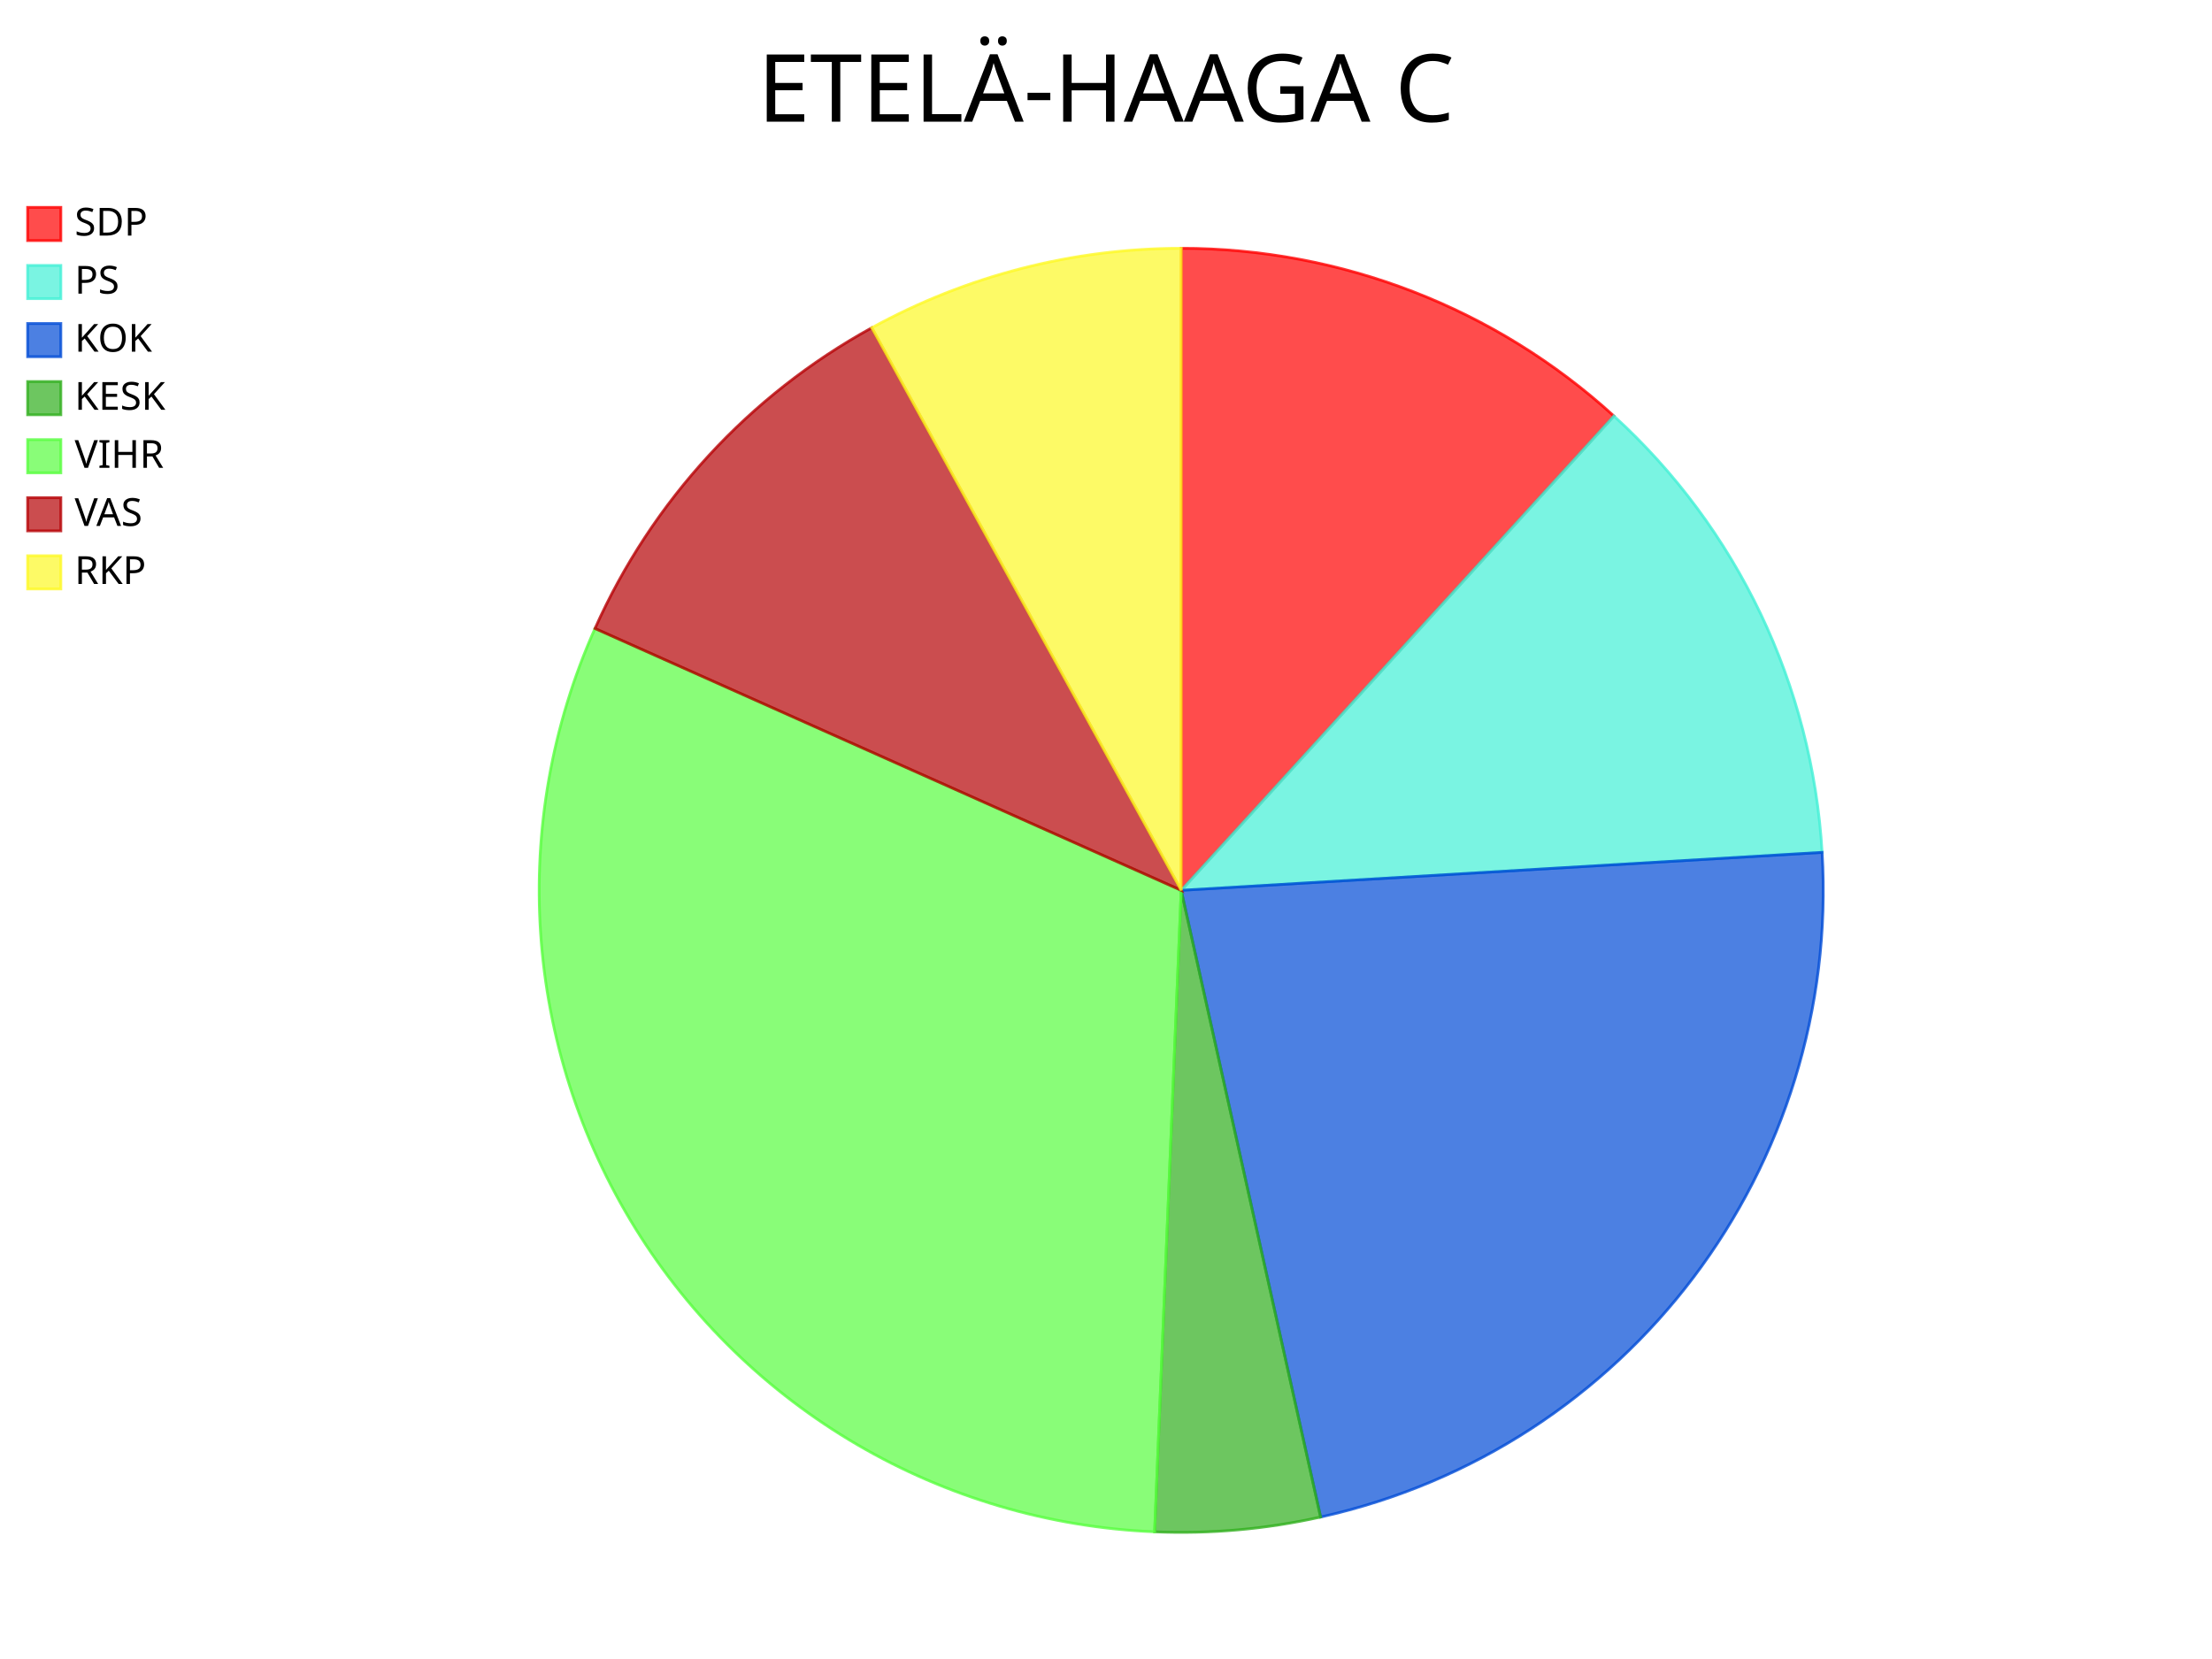
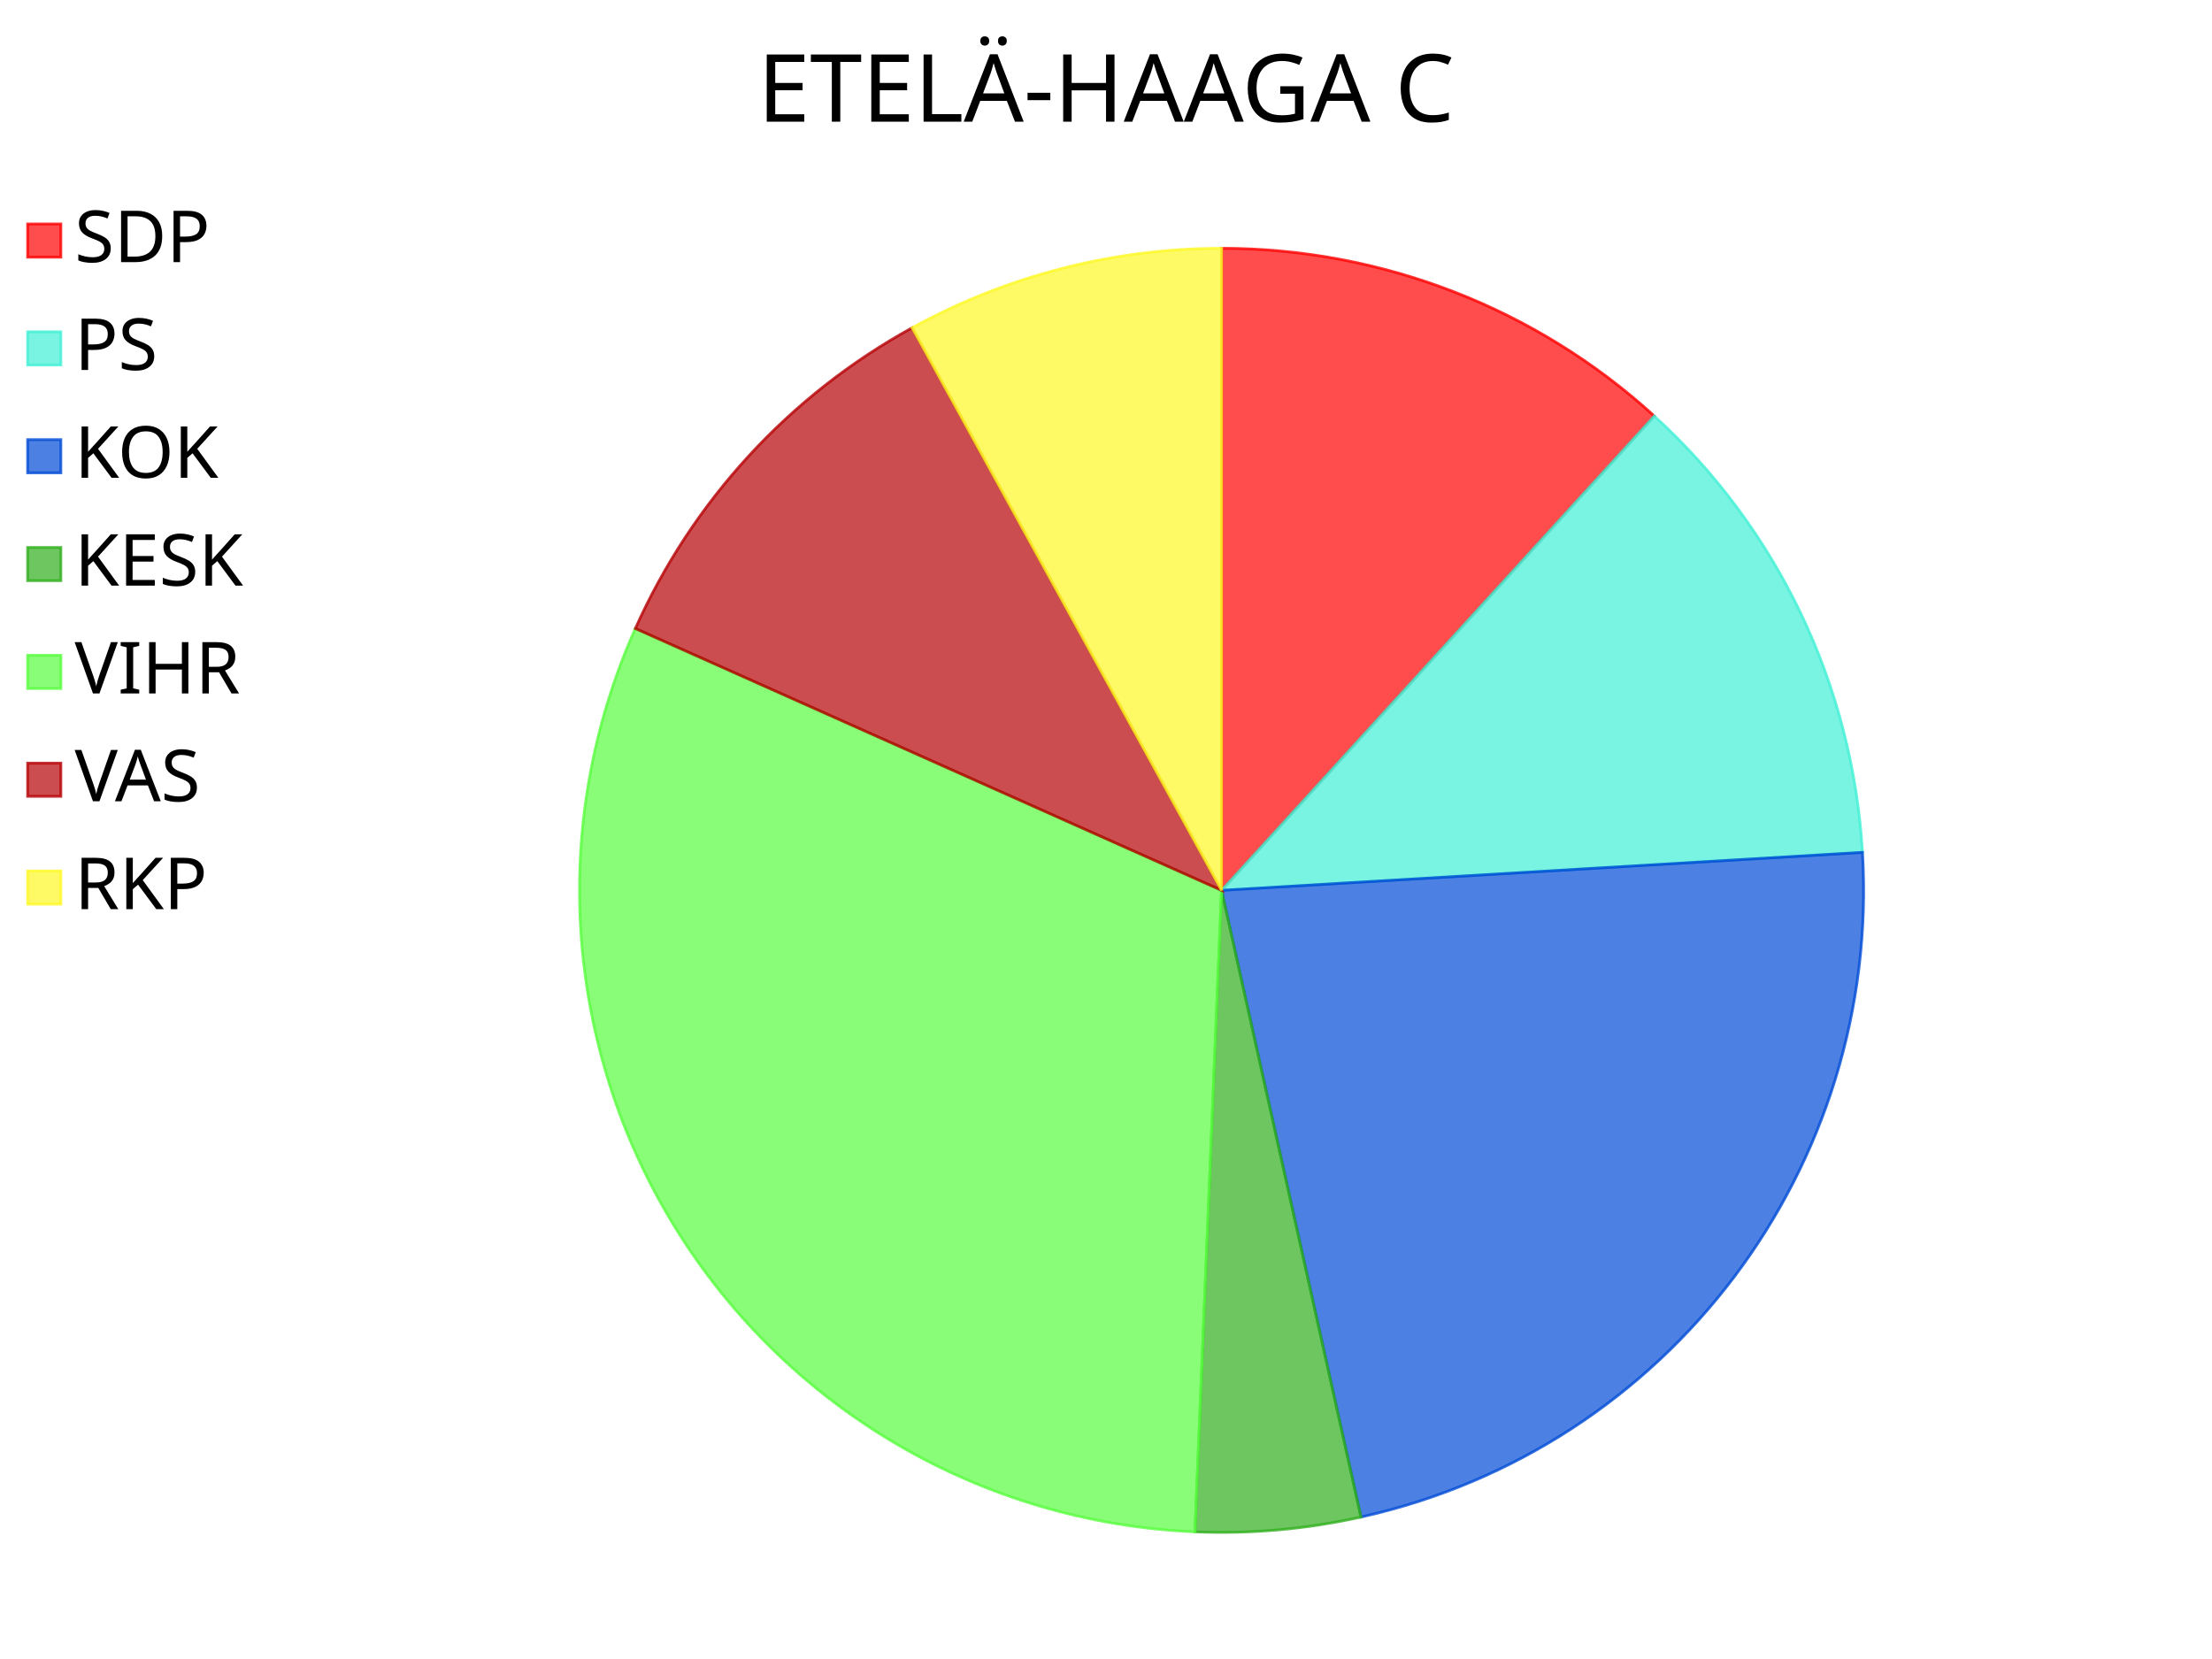
- <svg xmlns="http://www.w3.org/2000/svg" class="pygal-chart" id="chart-9e20b0be-9f77-46e5-9e18-b730aa8b7bb0" viewBox="0 0 800 600">
+ <svg xmlns="http://www.w3.org/2000/svg" class="pygal-chart" id="chart-1c2408b2-4953-446e-bf60-b5d4a7a711a2" viewBox="0 0 800 600">
  <defs>
-     <style type="text/css">#chart-9e20b0be-9f77-46e5-9e18-b730aa8b7bb0{-webkit-user-select:none;-webkit-font-smoothing:antialiased;font-family:Poppins}#chart-9e20b0be-9f77-46e5-9e18-b730aa8b7bb0 .title{font-family:Poppins;font-size:34px}#chart-9e20b0be-9f77-46e5-9e18-b730aa8b7bb0 .legends .legend text{font-family:Poppins;font-size:14px}#chart-9e20b0be-9f77-46e5-9e18-b730aa8b7bb0 .axis text{font-family:Poppins;font-size:10px}#chart-9e20b0be-9f77-46e5-9e18-b730aa8b7bb0 .axis text.major{font-family:Poppins;font-size:10px}#chart-9e20b0be-9f77-46e5-9e18-b730aa8b7bb0 .text-overlay text.value{font-family:Poppins;font-size:16px}#chart-9e20b0be-9f77-46e5-9e18-b730aa8b7bb0 .text-overlay text.label{font-family:Poppins;font-size:10px}#chart-9e20b0be-9f77-46e5-9e18-b730aa8b7bb0 .tooltip{font-family:Poppins;font-size:14px}#chart-9e20b0be-9f77-46e5-9e18-b730aa8b7bb0 text.no_data{font-family:Poppins;font-size:64px}
- #chart-9e20b0be-9f77-46e5-9e18-b730aa8b7bb0{background-color:#ffffff}#chart-9e20b0be-9f77-46e5-9e18-b730aa8b7bb0 path,#chart-9e20b0be-9f77-46e5-9e18-b730aa8b7bb0 line,#chart-9e20b0be-9f77-46e5-9e18-b730aa8b7bb0 rect,#chart-9e20b0be-9f77-46e5-9e18-b730aa8b7bb0 circle{-webkit-transition:300ms ease-in;-moz-transition:300ms ease-in;transition:300ms ease-in}#chart-9e20b0be-9f77-46e5-9e18-b730aa8b7bb0 .graph &gt; .background{fill:#ffffff}#chart-9e20b0be-9f77-46e5-9e18-b730aa8b7bb0 .plot &gt; .background{fill:#ffffff}#chart-9e20b0be-9f77-46e5-9e18-b730aa8b7bb0 .graph{fill:#000000}#chart-9e20b0be-9f77-46e5-9e18-b730aa8b7bb0 text.no_data{fill:#000000}#chart-9e20b0be-9f77-46e5-9e18-b730aa8b7bb0 .title{fill:#000000}#chart-9e20b0be-9f77-46e5-9e18-b730aa8b7bb0 .legends .legend text{fill:#000000}#chart-9e20b0be-9f77-46e5-9e18-b730aa8b7bb0 .legends .legend:hover text{fill:#000000}#chart-9e20b0be-9f77-46e5-9e18-b730aa8b7bb0 .axis .line{stroke:#000000}#chart-9e20b0be-9f77-46e5-9e18-b730aa8b7bb0 .axis .guide.line{stroke:#000000}#chart-9e20b0be-9f77-46e5-9e18-b730aa8b7bb0 .axis .major.line{stroke:#000000}#chart-9e20b0be-9f77-46e5-9e18-b730aa8b7bb0 .axis text.major{fill:#000000}#chart-9e20b0be-9f77-46e5-9e18-b730aa8b7bb0 .axis.y .guides:hover .guide.line,#chart-9e20b0be-9f77-46e5-9e18-b730aa8b7bb0 .line-graph .axis.x .guides:hover .guide.line,#chart-9e20b0be-9f77-46e5-9e18-b730aa8b7bb0 .stackedline-graph .axis.x .guides:hover .guide.line,#chart-9e20b0be-9f77-46e5-9e18-b730aa8b7bb0 .xy-graph .axis.x .guides:hover .guide.line{stroke:#000000}#chart-9e20b0be-9f77-46e5-9e18-b730aa8b7bb0 .axis .guides:hover text{fill:#000000}#chart-9e20b0be-9f77-46e5-9e18-b730aa8b7bb0 .reactive{fill-opacity:.7;stroke-opacity:.8}#chart-9e20b0be-9f77-46e5-9e18-b730aa8b7bb0 .ci{stroke:#000000}#chart-9e20b0be-9f77-46e5-9e18-b730aa8b7bb0 .reactive.active,#chart-9e20b0be-9f77-46e5-9e18-b730aa8b7bb0 .active .reactive{fill-opacity:.9;stroke-opacity:.9;stroke-width:4}#chart-9e20b0be-9f77-46e5-9e18-b730aa8b7bb0 .ci .reactive.active{stroke-width:1.5}#chart-9e20b0be-9f77-46e5-9e18-b730aa8b7bb0 .series text{fill:#000000}#chart-9e20b0be-9f77-46e5-9e18-b730aa8b7bb0 .tooltip rect{fill:#ffffff;stroke:#000000;-webkit-transition:opacity 300ms ease-in;-moz-transition:opacity 300ms ease-in;transition:opacity 300ms ease-in}#chart-9e20b0be-9f77-46e5-9e18-b730aa8b7bb0 .tooltip .label{fill:#000000}#chart-9e20b0be-9f77-46e5-9e18-b730aa8b7bb0 .tooltip .label{fill:#000000}#chart-9e20b0be-9f77-46e5-9e18-b730aa8b7bb0 .tooltip .legend{font-size:.8em;fill:#000000}#chart-9e20b0be-9f77-46e5-9e18-b730aa8b7bb0 .tooltip .x_label{font-size:.6em;fill:#000000}#chart-9e20b0be-9f77-46e5-9e18-b730aa8b7bb0 .tooltip .xlink{font-size:.5em;text-decoration:underline}#chart-9e20b0be-9f77-46e5-9e18-b730aa8b7bb0 .tooltip .value{font-size:1.5em}#chart-9e20b0be-9f77-46e5-9e18-b730aa8b7bb0 .bound{font-size:.5em}#chart-9e20b0be-9f77-46e5-9e18-b730aa8b7bb0 .max-value{font-size:.75em;fill:#000000}#chart-9e20b0be-9f77-46e5-9e18-b730aa8b7bb0 .map-element{fill:#ffffff;stroke:#000000 !important}#chart-9e20b0be-9f77-46e5-9e18-b730aa8b7bb0 .map-element .reactive{fill-opacity:inherit;stroke-opacity:inherit}#chart-9e20b0be-9f77-46e5-9e18-b730aa8b7bb0 .color-0,#chart-9e20b0be-9f77-46e5-9e18-b730aa8b7bb0 .color-0 a:visited{stroke:#ff0000;fill:#ff0000}#chart-9e20b0be-9f77-46e5-9e18-b730aa8b7bb0 .color-1,#chart-9e20b0be-9f77-46e5-9e18-b730aa8b7bb0 .color-1 a:visited{stroke:#42f0d6;fill:#42f0d6}#chart-9e20b0be-9f77-46e5-9e18-b730aa8b7bb0 .color-2,#chart-9e20b0be-9f77-46e5-9e18-b730aa8b7bb0 .color-2 a:visited{stroke:#004bd6;fill:#004bd6}#chart-9e20b0be-9f77-46e5-9e18-b730aa8b7bb0 .color-3,#chart-9e20b0be-9f77-46e5-9e18-b730aa8b7bb0 .color-3 a:visited{stroke:#30af1d;fill:#30af1d}#chart-9e20b0be-9f77-46e5-9e18-b730aa8b7bb0 .color-4,#chart-9e20b0be-9f77-46e5-9e18-b730aa8b7bb0 .color-4 a:visited{stroke:#58fd3f;fill:#58fd3f}#chart-9e20b0be-9f77-46e5-9e18-b730aa8b7bb0 .color-5,#chart-9e20b0be-9f77-46e5-9e18-b730aa8b7bb0 .color-5 a:visited{stroke:#b60205;fill:#b60205}#chart-9e20b0be-9f77-46e5-9e18-b730aa8b7bb0 .color-6,#chart-9e20b0be-9f77-46e5-9e18-b730aa8b7bb0 .color-6 a:visited{stroke:#fdf926;fill:#fdf926}#chart-9e20b0be-9f77-46e5-9e18-b730aa8b7bb0 .text-overlay .color-0 text{fill:black}#chart-9e20b0be-9f77-46e5-9e18-b730aa8b7bb0 .text-overlay .color-1 text{fill:black}#chart-9e20b0be-9f77-46e5-9e18-b730aa8b7bb0 .text-overlay .color-2 text{fill:black}#chart-9e20b0be-9f77-46e5-9e18-b730aa8b7bb0 .text-overlay .color-3 text{fill:black}#chart-9e20b0be-9f77-46e5-9e18-b730aa8b7bb0 .text-overlay .color-4 text{fill:black}#chart-9e20b0be-9f77-46e5-9e18-b730aa8b7bb0 .text-overlay .color-5 text{fill:black}#chart-9e20b0be-9f77-46e5-9e18-b730aa8b7bb0 .text-overlay .color-6 text{fill:black}
- #chart-9e20b0be-9f77-46e5-9e18-b730aa8b7bb0 text.no_data{text-anchor:middle}#chart-9e20b0be-9f77-46e5-9e18-b730aa8b7bb0 .guide.line{fill:none}#chart-9e20b0be-9f77-46e5-9e18-b730aa8b7bb0 .centered{text-anchor:middle}#chart-9e20b0be-9f77-46e5-9e18-b730aa8b7bb0 .title{text-anchor:middle}#chart-9e20b0be-9f77-46e5-9e18-b730aa8b7bb0 .legends .legend text{fill-opacity:1}#chart-9e20b0be-9f77-46e5-9e18-b730aa8b7bb0 .axis.x text{text-anchor:middle}#chart-9e20b0be-9f77-46e5-9e18-b730aa8b7bb0 .axis.x:not(.web) text[transform]{text-anchor:start}#chart-9e20b0be-9f77-46e5-9e18-b730aa8b7bb0 .axis.x:not(.web) text[transform].backwards{text-anchor:end}#chart-9e20b0be-9f77-46e5-9e18-b730aa8b7bb0 .axis.y text{text-anchor:end}#chart-9e20b0be-9f77-46e5-9e18-b730aa8b7bb0 .axis.y text[transform].backwards{text-anchor:start}#chart-9e20b0be-9f77-46e5-9e18-b730aa8b7bb0 .axis.y2 text{text-anchor:start}#chart-9e20b0be-9f77-46e5-9e18-b730aa8b7bb0 .axis.y2 text[transform].backwards{text-anchor:end}#chart-9e20b0be-9f77-46e5-9e18-b730aa8b7bb0 .axis .guide.line{stroke-dasharray:4,4}#chart-9e20b0be-9f77-46e5-9e18-b730aa8b7bb0 .axis .major.guide.line{stroke-dasharray:6,6}#chart-9e20b0be-9f77-46e5-9e18-b730aa8b7bb0 .horizontal .axis.y .guide.line,#chart-9e20b0be-9f77-46e5-9e18-b730aa8b7bb0 .horizontal .axis.y2 .guide.line,#chart-9e20b0be-9f77-46e5-9e18-b730aa8b7bb0 .vertical .axis.x .guide.line{opacity:0}#chart-9e20b0be-9f77-46e5-9e18-b730aa8b7bb0 .horizontal .axis.always_show .guide.line,#chart-9e20b0be-9f77-46e5-9e18-b730aa8b7bb0 .vertical .axis.always_show .guide.line{opacity:1 !important}#chart-9e20b0be-9f77-46e5-9e18-b730aa8b7bb0 .axis.y .guides:hover .guide.line,#chart-9e20b0be-9f77-46e5-9e18-b730aa8b7bb0 .axis.y2 .guides:hover .guide.line,#chart-9e20b0be-9f77-46e5-9e18-b730aa8b7bb0 .axis.x .guides:hover .guide.line{opacity:1}#chart-9e20b0be-9f77-46e5-9e18-b730aa8b7bb0 .axis .guides:hover text{opacity:1}#chart-9e20b0be-9f77-46e5-9e18-b730aa8b7bb0 .nofill{fill:none}#chart-9e20b0be-9f77-46e5-9e18-b730aa8b7bb0 .subtle-fill{fill-opacity:.2}#chart-9e20b0be-9f77-46e5-9e18-b730aa8b7bb0 .dot{stroke-width:1px;fill-opacity:1}#chart-9e20b0be-9f77-46e5-9e18-b730aa8b7bb0 .dot.active{stroke-width:5px}#chart-9e20b0be-9f77-46e5-9e18-b730aa8b7bb0 .dot.negative{fill:transparent}#chart-9e20b0be-9f77-46e5-9e18-b730aa8b7bb0 text,#chart-9e20b0be-9f77-46e5-9e18-b730aa8b7bb0 tspan{stroke:none !important}#chart-9e20b0be-9f77-46e5-9e18-b730aa8b7bb0 .series text.active{opacity:1}#chart-9e20b0be-9f77-46e5-9e18-b730aa8b7bb0 .tooltip rect{fill-opacity:.95;stroke-width:.5}#chart-9e20b0be-9f77-46e5-9e18-b730aa8b7bb0 .tooltip text{fill-opacity:1}#chart-9e20b0be-9f77-46e5-9e18-b730aa8b7bb0 .showable{visibility:hidden}#chart-9e20b0be-9f77-46e5-9e18-b730aa8b7bb0 .showable.shown{visibility:visible}#chart-9e20b0be-9f77-46e5-9e18-b730aa8b7bb0 .gauge-background{fill:rgba(229,229,229,1);stroke:none}#chart-9e20b0be-9f77-46e5-9e18-b730aa8b7bb0 .bg-lines{stroke:#ffffff;stroke-width:2px}</style>
+     <style type="text/css">#chart-1c2408b2-4953-446e-bf60-b5d4a7a711a2{-webkit-user-select:none;-webkit-font-smoothing:antialiased;font-family:Poppins}#chart-1c2408b2-4953-446e-bf60-b5d4a7a711a2 .title{font-family:Poppins;font-size:34px}#chart-1c2408b2-4953-446e-bf60-b5d4a7a711a2 .legends .legend text{font-family:Poppins;font-size:26px}#chart-1c2408b2-4953-446e-bf60-b5d4a7a711a2 .axis text{font-family:Poppins;font-size:26px}#chart-1c2408b2-4953-446e-bf60-b5d4a7a711a2 .axis text.major{font-family:Poppins;font-size:10px}#chart-1c2408b2-4953-446e-bf60-b5d4a7a711a2 .text-overlay text.value{font-family:Poppins;font-size:26px}#chart-1c2408b2-4953-446e-bf60-b5d4a7a711a2 .text-overlay text.label{font-family:Poppins;font-size:26px}#chart-1c2408b2-4953-446e-bf60-b5d4a7a711a2 .tooltip{font-family:Poppins;font-size:14px}#chart-1c2408b2-4953-446e-bf60-b5d4a7a711a2 text.no_data{font-family:Poppins;font-size:64px}
+ #chart-1c2408b2-4953-446e-bf60-b5d4a7a711a2{background-color:#ffffff}#chart-1c2408b2-4953-446e-bf60-b5d4a7a711a2 path,#chart-1c2408b2-4953-446e-bf60-b5d4a7a711a2 line,#chart-1c2408b2-4953-446e-bf60-b5d4a7a711a2 rect,#chart-1c2408b2-4953-446e-bf60-b5d4a7a711a2 circle{-webkit-transition:300ms ease-in;-moz-transition:300ms ease-in;transition:300ms ease-in}#chart-1c2408b2-4953-446e-bf60-b5d4a7a711a2 .graph &gt; .background{fill:#ffffff}#chart-1c2408b2-4953-446e-bf60-b5d4a7a711a2 .plot &gt; .background{fill:#ffffff}#chart-1c2408b2-4953-446e-bf60-b5d4a7a711a2 .graph{fill:#000000}#chart-1c2408b2-4953-446e-bf60-b5d4a7a711a2 text.no_data{fill:#000000}#chart-1c2408b2-4953-446e-bf60-b5d4a7a711a2 .title{fill:#000000}#chart-1c2408b2-4953-446e-bf60-b5d4a7a711a2 .legends .legend text{fill:#000000}#chart-1c2408b2-4953-446e-bf60-b5d4a7a711a2 .legends .legend:hover text{fill:#000000}#chart-1c2408b2-4953-446e-bf60-b5d4a7a711a2 .axis .line{stroke:#000000}#chart-1c2408b2-4953-446e-bf60-b5d4a7a711a2 .axis .guide.line{stroke:#000000}#chart-1c2408b2-4953-446e-bf60-b5d4a7a711a2 .axis .major.line{stroke:#000000}#chart-1c2408b2-4953-446e-bf60-b5d4a7a711a2 .axis text.major{fill:#000000}#chart-1c2408b2-4953-446e-bf60-b5d4a7a711a2 .axis.y .guides:hover .guide.line,#chart-1c2408b2-4953-446e-bf60-b5d4a7a711a2 .line-graph .axis.x .guides:hover .guide.line,#chart-1c2408b2-4953-446e-bf60-b5d4a7a711a2 .stackedline-graph .axis.x .guides:hover .guide.line,#chart-1c2408b2-4953-446e-bf60-b5d4a7a711a2 .xy-graph .axis.x .guides:hover .guide.line{stroke:#000000}#chart-1c2408b2-4953-446e-bf60-b5d4a7a711a2 .axis .guides:hover text{fill:#000000}#chart-1c2408b2-4953-446e-bf60-b5d4a7a711a2 .reactive{fill-opacity:.7;stroke-opacity:.8}#chart-1c2408b2-4953-446e-bf60-b5d4a7a711a2 .ci{stroke:#000000}#chart-1c2408b2-4953-446e-bf60-b5d4a7a711a2 .reactive.active,#chart-1c2408b2-4953-446e-bf60-b5d4a7a711a2 .active .reactive{fill-opacity:.9;stroke-opacity:.9;stroke-width:4}#chart-1c2408b2-4953-446e-bf60-b5d4a7a711a2 .ci .reactive.active{stroke-width:1.5}#chart-1c2408b2-4953-446e-bf60-b5d4a7a711a2 .series text{fill:#000000}#chart-1c2408b2-4953-446e-bf60-b5d4a7a711a2 .tooltip rect{fill:#ffffff;stroke:#000000;-webkit-transition:opacity 300ms ease-in;-moz-transition:opacity 300ms ease-in;transition:opacity 300ms ease-in}#chart-1c2408b2-4953-446e-bf60-b5d4a7a711a2 .tooltip .label{fill:#000000}#chart-1c2408b2-4953-446e-bf60-b5d4a7a711a2 .tooltip .label{fill:#000000}#chart-1c2408b2-4953-446e-bf60-b5d4a7a711a2 .tooltip .legend{font-size:.8em;fill:#000000}#chart-1c2408b2-4953-446e-bf60-b5d4a7a711a2 .tooltip .x_label{font-size:.6em;fill:#000000}#chart-1c2408b2-4953-446e-bf60-b5d4a7a711a2 .tooltip .xlink{font-size:.5em;text-decoration:underline}#chart-1c2408b2-4953-446e-bf60-b5d4a7a711a2 .tooltip .value{font-size:1.5em}#chart-1c2408b2-4953-446e-bf60-b5d4a7a711a2 .bound{font-size:.5em}#chart-1c2408b2-4953-446e-bf60-b5d4a7a711a2 .max-value{font-size:.75em;fill:#000000}#chart-1c2408b2-4953-446e-bf60-b5d4a7a711a2 .map-element{fill:#ffffff;stroke:#000000 !important}#chart-1c2408b2-4953-446e-bf60-b5d4a7a711a2 .map-element .reactive{fill-opacity:inherit;stroke-opacity:inherit}#chart-1c2408b2-4953-446e-bf60-b5d4a7a711a2 .color-0,#chart-1c2408b2-4953-446e-bf60-b5d4a7a711a2 .color-0 a:visited{stroke:#ff0000;fill:#ff0000}#chart-1c2408b2-4953-446e-bf60-b5d4a7a711a2 .color-1,#chart-1c2408b2-4953-446e-bf60-b5d4a7a711a2 .color-1 a:visited{stroke:#42f0d6;fill:#42f0d6}#chart-1c2408b2-4953-446e-bf60-b5d4a7a711a2 .color-2,#chart-1c2408b2-4953-446e-bf60-b5d4a7a711a2 .color-2 a:visited{stroke:#004bd6;fill:#004bd6}#chart-1c2408b2-4953-446e-bf60-b5d4a7a711a2 .color-3,#chart-1c2408b2-4953-446e-bf60-b5d4a7a711a2 .color-3 a:visited{stroke:#30af1d;fill:#30af1d}#chart-1c2408b2-4953-446e-bf60-b5d4a7a711a2 .color-4,#chart-1c2408b2-4953-446e-bf60-b5d4a7a711a2 .color-4 a:visited{stroke:#58fd3f;fill:#58fd3f}#chart-1c2408b2-4953-446e-bf60-b5d4a7a711a2 .color-5,#chart-1c2408b2-4953-446e-bf60-b5d4a7a711a2 .color-5 a:visited{stroke:#b60205;fill:#b60205}#chart-1c2408b2-4953-446e-bf60-b5d4a7a711a2 .color-6,#chart-1c2408b2-4953-446e-bf60-b5d4a7a711a2 .color-6 a:visited{stroke:#fdf926;fill:#fdf926}#chart-1c2408b2-4953-446e-bf60-b5d4a7a711a2 .text-overlay .color-0 text{fill:black}#chart-1c2408b2-4953-446e-bf60-b5d4a7a711a2 .text-overlay .color-1 text{fill:black}#chart-1c2408b2-4953-446e-bf60-b5d4a7a711a2 .text-overlay .color-2 text{fill:black}#chart-1c2408b2-4953-446e-bf60-b5d4a7a711a2 .text-overlay .color-3 text{fill:black}#chart-1c2408b2-4953-446e-bf60-b5d4a7a711a2 .text-overlay .color-4 text{fill:black}#chart-1c2408b2-4953-446e-bf60-b5d4a7a711a2 .text-overlay .color-5 text{fill:black}#chart-1c2408b2-4953-446e-bf60-b5d4a7a711a2 .text-overlay .color-6 text{fill:black}
+ #chart-1c2408b2-4953-446e-bf60-b5d4a7a711a2 text.no_data{text-anchor:middle}#chart-1c2408b2-4953-446e-bf60-b5d4a7a711a2 .guide.line{fill:none}#chart-1c2408b2-4953-446e-bf60-b5d4a7a711a2 .centered{text-anchor:middle}#chart-1c2408b2-4953-446e-bf60-b5d4a7a711a2 .title{text-anchor:middle}#chart-1c2408b2-4953-446e-bf60-b5d4a7a711a2 .legends .legend text{fill-opacity:1}#chart-1c2408b2-4953-446e-bf60-b5d4a7a711a2 .axis.x text{text-anchor:middle}#chart-1c2408b2-4953-446e-bf60-b5d4a7a711a2 .axis.x:not(.web) text[transform]{text-anchor:start}#chart-1c2408b2-4953-446e-bf60-b5d4a7a711a2 .axis.x:not(.web) text[transform].backwards{text-anchor:end}#chart-1c2408b2-4953-446e-bf60-b5d4a7a711a2 .axis.y text{text-anchor:end}#chart-1c2408b2-4953-446e-bf60-b5d4a7a711a2 .axis.y text[transform].backwards{text-anchor:start}#chart-1c2408b2-4953-446e-bf60-b5d4a7a711a2 .axis.y2 text{text-anchor:start}#chart-1c2408b2-4953-446e-bf60-b5d4a7a711a2 .axis.y2 text[transform].backwards{text-anchor:end}#chart-1c2408b2-4953-446e-bf60-b5d4a7a711a2 .axis .guide.line{stroke-dasharray:4,4}#chart-1c2408b2-4953-446e-bf60-b5d4a7a711a2 .axis .major.guide.line{stroke-dasharray:6,6}#chart-1c2408b2-4953-446e-bf60-b5d4a7a711a2 .horizontal .axis.y .guide.line,#chart-1c2408b2-4953-446e-bf60-b5d4a7a711a2 .horizontal .axis.y2 .guide.line,#chart-1c2408b2-4953-446e-bf60-b5d4a7a711a2 .vertical .axis.x .guide.line{opacity:0}#chart-1c2408b2-4953-446e-bf60-b5d4a7a711a2 .horizontal .axis.always_show .guide.line,#chart-1c2408b2-4953-446e-bf60-b5d4a7a711a2 .vertical .axis.always_show .guide.line{opacity:1 !important}#chart-1c2408b2-4953-446e-bf60-b5d4a7a711a2 .axis.y .guides:hover .guide.line,#chart-1c2408b2-4953-446e-bf60-b5d4a7a711a2 .axis.y2 .guides:hover .guide.line,#chart-1c2408b2-4953-446e-bf60-b5d4a7a711a2 .axis.x .guides:hover .guide.line{opacity:1}#chart-1c2408b2-4953-446e-bf60-b5d4a7a711a2 .axis .guides:hover text{opacity:1}#chart-1c2408b2-4953-446e-bf60-b5d4a7a711a2 .nofill{fill:none}#chart-1c2408b2-4953-446e-bf60-b5d4a7a711a2 .subtle-fill{fill-opacity:.2}#chart-1c2408b2-4953-446e-bf60-b5d4a7a711a2 .dot{stroke-width:1px;fill-opacity:1}#chart-1c2408b2-4953-446e-bf60-b5d4a7a711a2 .dot.active{stroke-width:5px}#chart-1c2408b2-4953-446e-bf60-b5d4a7a711a2 .dot.negative{fill:transparent}#chart-1c2408b2-4953-446e-bf60-b5d4a7a711a2 text,#chart-1c2408b2-4953-446e-bf60-b5d4a7a711a2 tspan{stroke:none !important}#chart-1c2408b2-4953-446e-bf60-b5d4a7a711a2 .series text.active{opacity:1}#chart-1c2408b2-4953-446e-bf60-b5d4a7a711a2 .tooltip rect{fill-opacity:.95;stroke-width:.5}#chart-1c2408b2-4953-446e-bf60-b5d4a7a711a2 .tooltip text{fill-opacity:1}#chart-1c2408b2-4953-446e-bf60-b5d4a7a711a2 .showable{visibility:hidden}#chart-1c2408b2-4953-446e-bf60-b5d4a7a711a2 .showable.shown{visibility:visible}#chart-1c2408b2-4953-446e-bf60-b5d4a7a711a2 .gauge-background{fill:rgba(229,229,229,1);stroke:none}#chart-1c2408b2-4953-446e-bf60-b5d4a7a711a2 .bg-lines{stroke:#ffffff;stroke-width:2px}</style>
  </defs>
  <g class="graph pie-graph vertical">
    <rect class="background" height="600" width="800" x="0" y="0" />
-     <g class="plot" transform="translate(75, 64)">
-       <rect class="background" height="516" width="704.4" x="0" y="0" />
+     <g class="plot" transform="translate(104, 64)">
+       <rect class="background" height="516" width="675.6" x="0" y="0" />
      <g class="series serie-0 color-0">
        <g class="slices">
          <g class="slice">
-             <path class="slice reactive tooltip-trigger" d="M352.2 25.8 A232.2 232.2 0 0 1 508.692 86.457 L352.2 258 A0 0 0 0 0 352.2 258 z" />
+             <path class="slice reactive tooltip-trigger" d="M337.8 25.8 A232.2 232.2 0 0 1 494.292 86.457 L337.8 258 A0 0 0 0 0 337.8 258 z" />
          </g>
        </g>
      </g>
      <g class="series serie-1 color-1">
        <g class="slices">
          <g class="slice">
-             <path class="slice reactive tooltip-trigger" d="M508.692 86.457 A232.2 232.2 0 0 1 583.994 244.27 L352.2 258 A0 0 0 0 0 352.2 258 z" />
+             <path class="slice reactive tooltip-trigger" d="M494.292 86.457 A232.2 232.2 0 0 1 569.594 244.27 L337.8 258 A0 0 0 0 0 337.8 258 z" />
          </g>
        </g>
      </g>
      <g class="series serie-2 color-2">
        <g class="slices">
          <g class="slice">
-             <path class="slice reactive tooltip-trigger" d="M583.994 244.27 A232.2 232.2 0 0 1 402.625 484.659 L352.2 258 A0 0 0 0 0 352.2 258 z" />
+             <path class="slice reactive tooltip-trigger" d="M569.594 244.27 A232.2 232.2 0 0 1 388.225 484.659 L337.8 258 A0 0 0 0 0 337.8 258 z" />
          </g>
        </g>
      </g>
      <g class="series serie-3 color-3">
        <g class="slices">
          <g class="slice">
-             <path class="slice reactive tooltip-trigger" d="M402.625 484.659 A232.2 232.2 0 0 1 342.586 490.001 L352.2 258 A0 0 0 0 0 352.2 258 z" />
+             <path class="slice reactive tooltip-trigger" d="M388.225 484.659 A232.2 232.2 0 0 1 328.186 490.001 L337.8 258 A0 0 0 0 0 337.8 258 z" />
          </g>
        </g>
      </g>
      <g class="series serie-4 color-4">
        <g class="slices">
          <g class="slice">
-             <path class="slice reactive tooltip-trigger" d="M342.586 490.001 A232.2 232.2 0 0 1 140.187 163.305 L352.2 258 A0 0 0 0 0 352.2 258 z" />
+             <path class="slice reactive tooltip-trigger" d="M328.186 490.001 A232.2 232.2 0 0 1 125.787 163.305 L337.8 258 A0 0 0 0 0 337.8 258 z" />
          </g>
        </g>
      </g>
      <g class="series serie-5 color-5">
        <g class="slices">
          <g class="slice">
-             <path class="slice reactive tooltip-trigger" d="M140.187 163.305 A232.2 232.2 0 0 1 240.289 54.548 L352.2 258 A0 0 0 0 0 352.2 258 z" />
+             <path class="slice reactive tooltip-trigger" d="M125.787 163.305 A232.2 232.2 0 0 1 225.889 54.548 L337.8 258 A0 0 0 0 0 337.8 258 z" />
          </g>
        </g>
      </g>
      <g class="series serie-6 color-6">
        <g class="slices">
          <g class="slice">
-             <path class="slice reactive tooltip-trigger" d="M240.289 54.548 A232.2 232.2 0 0 1 352.2 25.8 L352.2 258 A0 0 0 0 0 352.2 258 z" />
+             <path class="slice reactive tooltip-trigger" d="M225.889 54.548 A232.2 232.2 0 0 1 337.8 25.8 L337.8 258 A0 0 0 0 0 337.8 258 z" />
          </g>
        </g>
      </g>
    </g>
    <g class="titles">
      <text class="title plot_title" x="400.0" y="44">ETELÄ-HAAGA C</text>
    </g>
-     <g class="plot overlay" transform="translate(75, 64)">
+     <g class="plot overlay" transform="translate(104, 64)">
      <g class="series serie-0 color-0" />
      <g class="series serie-1 color-1" />
      <g class="series serie-2 color-2" />
      <g class="series serie-3 color-3" />
      <g class="series serie-4 color-4" />
      <g class="series serie-5 color-5" />
      <g class="series serie-6 color-6" />
    </g>
-     <g class="plot text-overlay" transform="translate(75, 64)">
+     <g class="plot text-overlay" transform="translate(104, 64)">
      <g class="series serie-0 color-0" />
      <g class="series serie-1 color-1" />
      <g class="series serie-2 color-2" />
      <g class="series serie-3 color-3" />
      <g class="series serie-4 color-4" />
      <g class="series serie-5 color-5" />
      <g class="series serie-6 color-6" />
    </g>
-     <g class="plot tooltip-overlay" transform="translate(75, 64)">
+     <g class="plot tooltip-overlay" transform="translate(104, 64)">
      <g class="tooltip" style="opacity: 0" transform="translate(0 0)">
        <rect class="tooltip-box" height="0" rx="0" ry="0" width="0" />
        <g class="text" />
      </g>
    </g>
    <g class="legends" transform="translate(10, 74)">
      <g class="legend reactive activate-serie" id="activate-serie-0">
-         <rect class="color-0 reactive" height="12" width="12" x="0.0" y="1.0" />
-         <text x="17.0" y="11.2">SDP</text>
+         <rect class="color-0 reactive" height="12" width="12" x="0.0" y="7.0" />
+         <text x="17.0" y="20.8">SDP</text>
      </g>
      <g class="legend reactive activate-serie" id="activate-serie-1">
-         <rect class="color-1 reactive" height="12" width="12" x="0.0" y="22.0" />
-         <text x="17.0" y="32.2">PS</text>
+         <rect class="color-1 reactive" height="12" width="12" x="0.0" y="46.0" />
+         <text x="17.0" y="59.8">PS</text>
      </g>
      <g class="legend reactive activate-serie" id="activate-serie-2">
-         <rect class="color-2 reactive" height="12" width="12" x="0.0" y="43.0" />
-         <text x="17.0" y="53.2">KOK</text>
+         <rect class="color-2 reactive" height="12" width="12" x="0.0" y="85.0" />
+         <text x="17.0" y="98.8">KOK</text>
      </g>
      <g class="legend reactive activate-serie" id="activate-serie-3">
-         <rect class="color-3 reactive" height="12" width="12" x="0.0" y="64.0" />
-         <text x="17.0" y="74.2">KESK</text>
+         <rect class="color-3 reactive" height="12" width="12" x="0.0" y="124.0" />
+         <text x="17.0" y="137.8">KESK</text>
      </g>
      <g class="legend reactive activate-serie" id="activate-serie-4">
-         <rect class="color-4 reactive" height="12" width="12" x="0.0" y="85.0" />
-         <text x="17.0" y="95.2">VIHR</text>
+         <rect class="color-4 reactive" height="12" width="12" x="0.0" y="163.0" />
+         <text x="17.0" y="176.8">VIHR</text>
      </g>
      <g class="legend reactive activate-serie" id="activate-serie-5">
-         <rect class="color-5 reactive" height="12" width="12" x="0.0" y="106.0" />
-         <text x="17.0" y="116.2">VAS</text>
+         <rect class="color-5 reactive" height="12" width="12" x="0.0" y="202.0" />
+         <text x="17.0" y="215.8">VAS</text>
      </g>
      <g class="legend reactive activate-serie" id="activate-serie-6">
-         <rect class="color-6 reactive" height="12" width="12" x="0.0" y="127.0" />
-         <text x="17.0" y="137.2">RKP</text>
+         <rect class="color-6 reactive" height="12" width="12" x="0.0" y="241.0" />
+         <text x="17.0" y="254.8">RKP</text>
      </g>
    </g>
    <g class="legends" transform="translate(790, 74)" />
  </g>
</svg>
